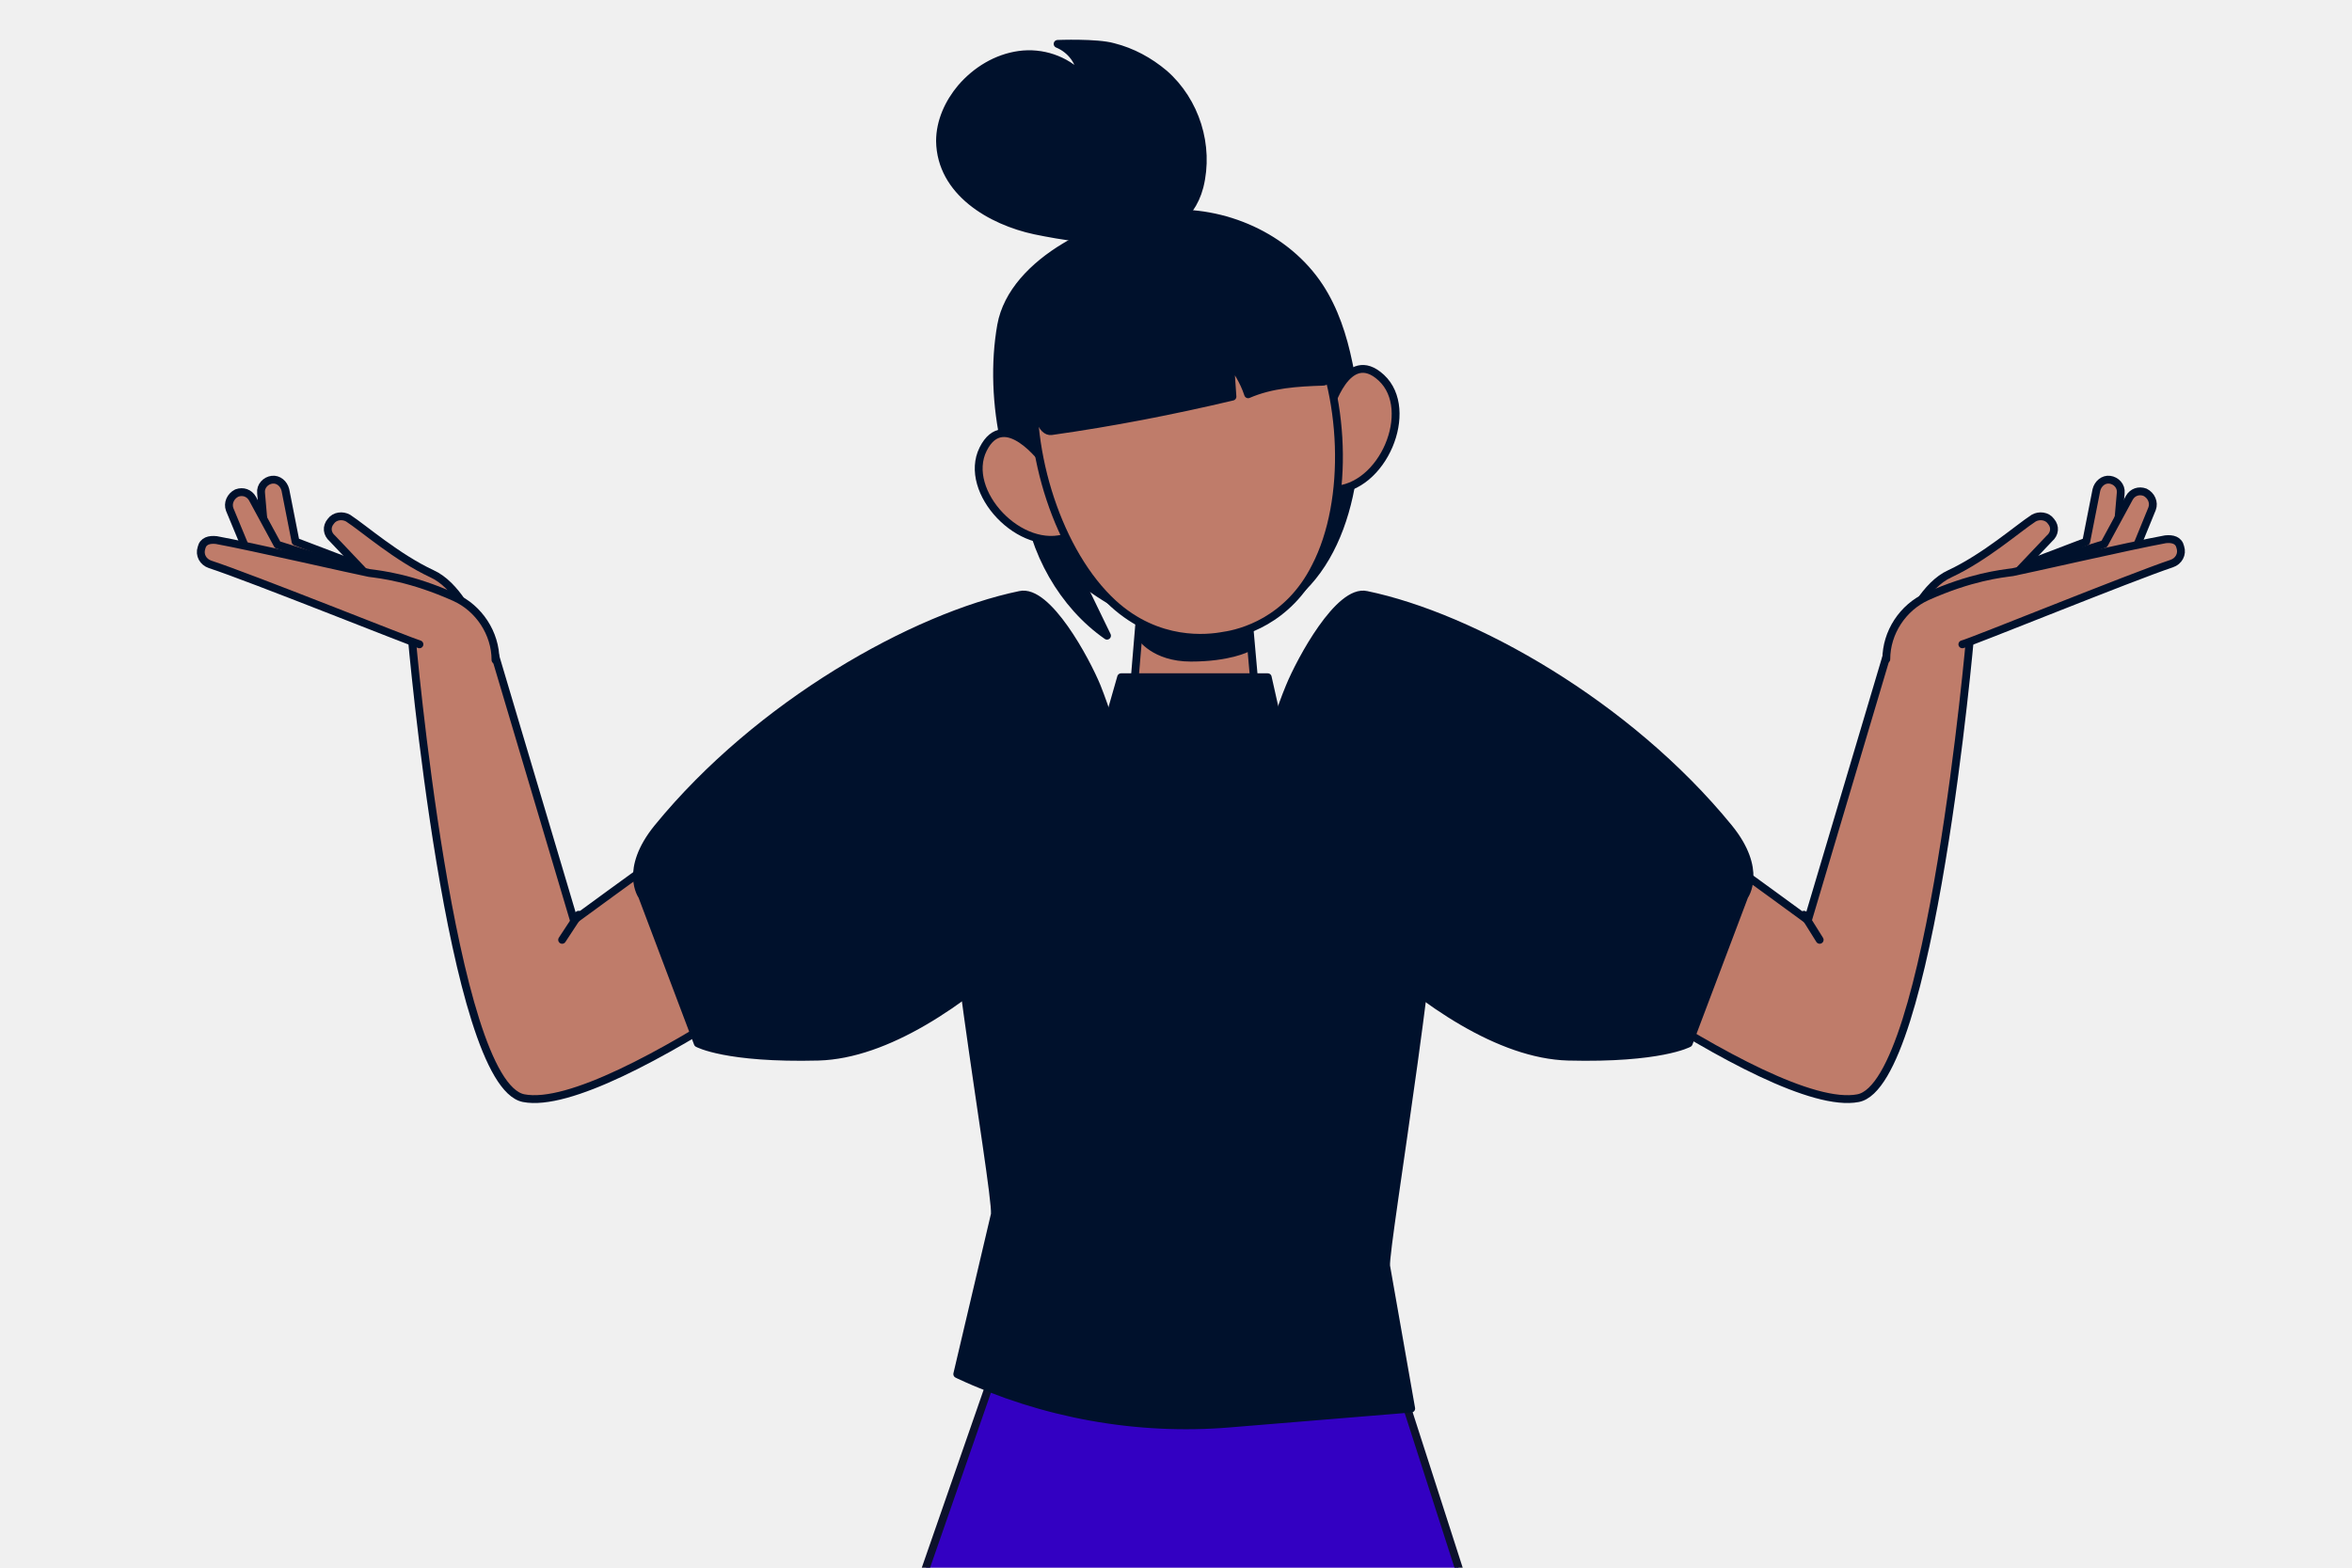
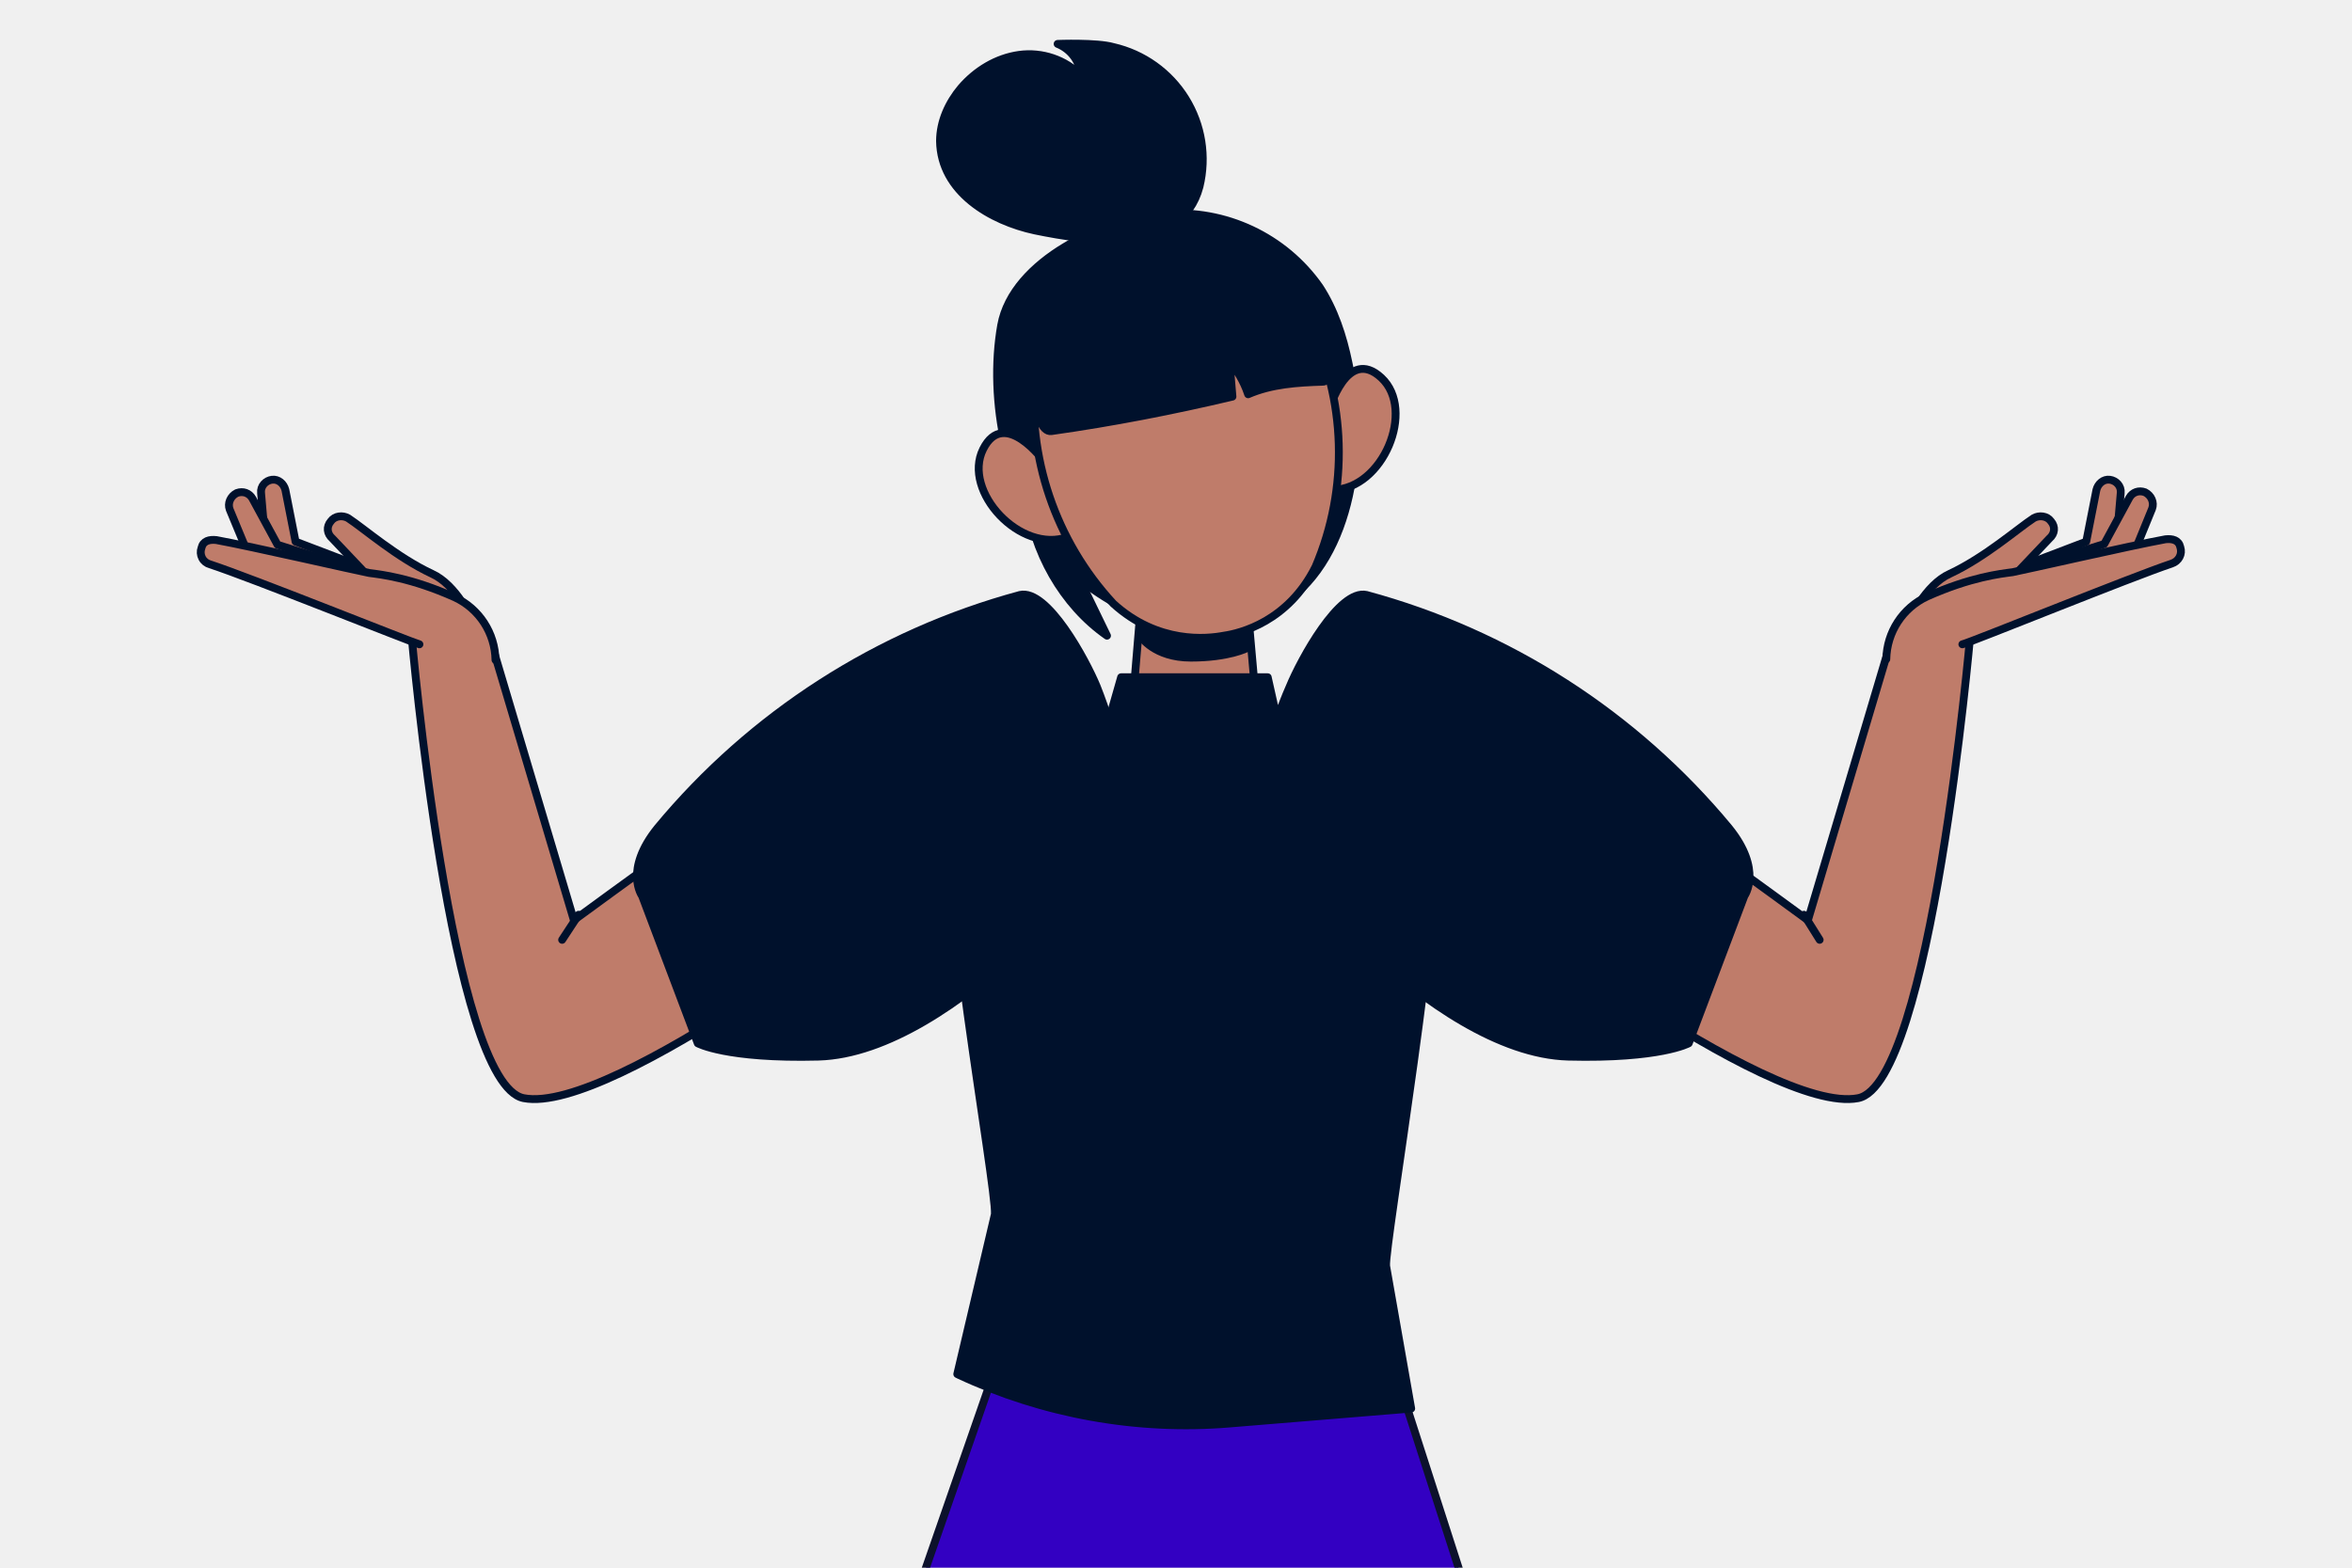
<svg xmlns="http://www.w3.org/2000/svg" width="300" height="200" viewBox="0 0 300 200" fill="none">
-   <g clip-path="url(#clip0_4001_47640)">
-     <path d="M189.3 113.7C188.3 113.4 225.6 142.3 237 140.1C246.3 138.3 251.3 81.1 251.3 81.1H241.4L230.6 117.4C230.6 117.4 200.2 95.1 198.8 95.1C197.4 95.1 190.8 114.2 189.3 113.7Z" fill="#BF7C6A" stroke="#00112C" stroke-miterlimit="10" stroke-linecap="round" stroke-linejoin="round" />
-     <path d="M230.1 116.7L232.1 119.9" stroke="#00112C" stroke-miterlimit="10" stroke-linecap="round" stroke-linejoin="round" />
-     <path d="M259.8 74.6L269.8 71L270.5 62.9C270.6 62 269.9 61.3 269.1 61.2C268.3 61.1 267.6 61.7 267.4 62.5L266.1 69.1L253.5 73.9" fill="#BF7C6A" />
-     <path d="M259.8 74.6L269.8 71L270.5 62.9C270.6 62 269.9 61.3 269.1 61.2C268.3 61.1 267.6 61.7 267.4 62.5L266.1 69.1L253.5 73.9" stroke="#00112C" stroke-miterlimit="10" stroke-linecap="round" stroke-linejoin="round" />
-     <path d="M260.5 75.5L271.6 72L274.5 64.9C274.8 64.1 274.4 63.2 273.6 62.8C272.8 62.5 272 62.8 271.6 63.5L268.4 69.4L258.2 72.6" fill="#BF7C6A" />
-     <path d="M260.5 75.5L271.6 72L274.5 64.9C274.8 64.1 274.4 63.2 273.6 62.8C272.8 62.5 272 62.8 271.6 63.5L268.4 69.4L258.2 72.6" stroke="#00112C" stroke-miterlimit="10" stroke-linecap="round" stroke-linejoin="round" />
-     <path d="M254 76.5L261.4 68.7C262.1 68.1 262.2 67.2 261.6 66.5C261.1 65.8 260.1 65.7 259.4 66.1C257.4 67.4 253.2 71.1 248.7 73.2C245.6 74.6 243.5 79 242.9 80.5" fill="#BF7C6A" />
-     <path d="M254 76.5L261.4 68.7C262.1 68.1 262.2 67.2 261.6 66.5C261.1 65.8 260.1 65.7 259.4 66.1C257.4 67.4 253.2 71.1 248.7 73.2C245.6 74.6 243.5 79 242.9 80.5" stroke="#00112C" stroke-miterlimit="10" stroke-linecap="round" stroke-linejoin="round" />
-     <path d="M250.3 82.2C251.5 81.9 271.9 73.6 277 71.9C277.9 71.6 278.4 70.7 278.1 69.8C277.9 68.9 277.1 68.7 276.2 68.8C271.8 69.6 258.3 72.7 256.7 73C255.2 73.2 251.4 73.6 245.8 76.1C242.7 77.5 240.6 80.7 240.6 84.1" fill="#BF7C6A" />
-     <path d="M250.3 82.2C251.5 81.9 271.9 73.6 277 71.9C277.9 71.6 278.4 70.7 278.1 69.8C277.9 68.9 277.1 68.7 276.2 68.8C271.8 69.6 258.3 72.7 256.7 73C255.2 73.2 251.4 73.6 245.8 76.1C242.7 77.5 240.6 80.7 240.6 84.1" stroke="#00112C" stroke-miterlimit="10" stroke-linecap="round" stroke-linejoin="round" />
-     <path d="M130.9 63.1C131.7 70.4 135.6 77.2 141.2 81.1C140.2 79 139.1 76.8 138.1 74.7C137.6 73.7 137.2 72.7 137.1 71.6C137.1 71.5 137.1 71.4 137 71.3C136.9 71.2 136.9 71.5 137 71.4" fill="#00112C" />
-     <path d="M130.9 63.1C131.7 70.4 135.6 77.2 141.2 81.1C140.2 79 139.1 76.8 138.1 74.7C137.6 73.7 137.2 72.7 137.1 71.6C137.1 71.5 137.1 71.4 137 71.3C136.9 71.2 136.9 71.5 137 71.4" stroke="#00112C" stroke-miterlimit="10" stroke-linecap="round" stroke-linejoin="round" />
-     <path d="M158.9 74.8L145.7 75L144.2 93L152.6 96.6L160.5 92.8L158.9 74.8Z" fill="#BF7C6A" stroke="#00112C" stroke-miterlimit="10" stroke-linecap="round" stroke-linejoin="round" />
-     <path d="M151.9 83.9C147.2 83.9 145.5 81.2 145.5 81.2V76.6H158.9L159.2 82.6C159.1 82.7 156.7 83.9 151.9 83.9Z" fill="#00112C" stroke="#00112C" stroke-miterlimit="10" stroke-linecap="round" stroke-linejoin="round" />
-     <path d="M134.5 70.7C136.9 73.7 140.8 76.4 144.3 78C147.9 79.6 159.6 79.7 163.8 76.9C172.6 71 174.3 56.6 172 46.3C171.3 42.9 170.2 39.5 168.3 36.6C164.1 30.2 156.1 26.7 148.5 27.3C141 27.8 129.2 33.2 127.7 41.5C126 51.1 128.5 63.1 134.5 70.7Z" fill="#00112C" stroke="#00112C" stroke-miterlimit="10" stroke-linecap="round" stroke-linejoin="round" />
-     <path d="M133.2 58.9C133.2 58.9 128.1 51.9 125.4 57.3C122.7 62.7 130.2 70.7 136.2 68.5" fill="#BF7C6A" />
-     <path d="M133.2 58.9C133.2 58.9 128.1 51.9 125.4 57.3C122.7 62.7 130.2 70.7 136.2 68.5" stroke="#00112C" stroke-miterlimit="10" stroke-linecap="round" stroke-linejoin="round" />
-     <path d="M169.5 52.4C169.5 52.4 171.8 44.1 176.2 48.2C180.6 52.3 176.4 62.4 170 62.5" fill="#BF7C6A" />
-     <path d="M169.5 52.4C169.5 52.4 171.8 44.1 176.2 48.2C180.6 52.3 176.4 62.4 170 62.5" stroke="#00112C" stroke-miterlimit="10" stroke-linecap="round" stroke-linejoin="round" />
-     <path d="M166.9 41.2C160.6 29.2 133.5 33 132 47.5C130.9 57.6 135 70.6 142 77C147.7 82.2 154 81.5 156.1 81.1C158.2 80.8 164.3 79.3 167.8 72.3C172.2 63.8 171.6 50.1 166.9 41.2Z" fill="#BF7C6A" stroke="#00112C" stroke-miterlimit="10" stroke-linecap="round" stroke-linejoin="round" />
-     <path d="M134.1 55C141.9 53.9 149.6 52.4 157.2 50.6C157.1 49 157 47.4 156.8 45.8C157.8 47.4 158.6 48.5 159.2 50.3C162.2 49 165.5 48.8 168.7 48.7C171.8 48.6 164.5 34.4 162.6 33.1C160.5 31.7 157.9 31.3 155.5 31C149.8 30.4 143.8 30.6 138.8 33.3C134.8 35.5 131.5 39.7 131.2 44.3C131.2 45.8 131.7 55.3 134.1 55Z" fill="#00112C" stroke="#00112C" stroke-miterlimit="10" stroke-linecap="round" stroke-linejoin="round" />
-     <path d="M114.5 113.7C115.5 113.4 78.2 142.3 66.8 140.1C57.5 138.3 52.5 81.1 52.5 81.1H62.4L73.2 117.4C73.2 117.4 103.6 95.1 105 95.1C106.5 95 113.1 114.2 114.5 113.7Z" fill="#BF7C6A" stroke="#00112C" stroke-miterlimit="10" stroke-linecap="round" stroke-linejoin="round" />
-     <path d="M73.8 116.7L71.7 119.9" stroke="#00112C" stroke-miterlimit="10" stroke-linecap="round" stroke-linejoin="round" />
-     <path d="M44 74.6L34 71L33.3 62.9C33.2 62 33.9 61.3 34.7 61.2C35.5 61.1 36.2 61.7 36.4 62.5L37.7 69.1L50.3 73.9" fill="#BF7C6A" />
-     <path d="M44 74.6L34 71L33.3 62.9C33.2 62 33.9 61.3 34.7 61.2C35.5 61.1 36.2 61.7 36.4 62.5L37.7 69.1L50.3 73.9" stroke="#00112C" stroke-miterlimit="10" stroke-linecap="round" stroke-linejoin="round" />
-     <path d="M43.3 75.5L32.2 72L29.3 65C29 64.2 29.4 63.3 30.2 62.9C31 62.6 31.8 62.9 32.2 63.6L35.4 69.5L45.6 72.7" fill="#BF7C6A" />
-     <path d="M43.3 75.5L32.2 72L29.3 65C29 64.2 29.4 63.3 30.2 62.9C31 62.6 31.8 62.9 32.2 63.6L35.4 69.5L45.6 72.7" stroke="#00112C" stroke-miterlimit="10" stroke-linecap="round" stroke-linejoin="round" />
-     <path d="M49.8 76.5L42.4 68.7C41.7 68.1 41.6 67.2 42.2 66.5C42.7 65.8 43.7 65.7 44.4 66.1C46.4 67.4 50.6 71.1 55.1 73.2C58.2 74.6 60.3 79 60.9 80.5" fill="#BF7C6A" />
-     <path d="M49.8 76.5L42.4 68.7C41.7 68.1 41.6 67.2 42.2 66.5C42.7 65.8 43.7 65.7 44.4 66.1C46.4 67.4 50.6 71.1 55.1 73.2C58.2 74.6 60.3 79 60.9 80.5" stroke="#00112C" stroke-miterlimit="10" stroke-linecap="round" stroke-linejoin="round" />
-     <path d="M53.5 82.2C52.4 81.9 32 73.7 26.8 72C25.9 71.7 25.4 70.8 25.7 69.9C25.9 69 26.7 68.8 27.6 68.9C32 69.7 45.5 72.8 47.1 73.1C48.6 73.3 52.4 73.7 58 76.2C61.1 77.6 63.2 80.8 63.2 84.2" fill="#BF7C6A" />
-     <path d="M53.5 82.2C52.4 81.9 32 73.7 26.8 72C25.9 71.7 25.4 70.8 25.7 69.9C25.9 69 26.7 68.8 27.6 68.9C32 69.7 45.5 72.8 47.1 73.1C48.6 73.3 52.4 73.7 58 76.2C61.1 77.6 63.2 80.8 63.2 84.2" stroke="#00112C" stroke-miterlimit="10" stroke-linecap="round" stroke-linejoin="round" />
-     <path d="M139.9 87.6C138.5 84.2 133.6 75.1 130.1 75.9C116.6 78.7 96.8 89.8 83.9 105.6C79.5 111 81.9 114.3 81.9 114.3L89 133.1C89 133.1 92.6 135.1 104.4 134.8C121.8 134.3 143.2 108 143.9 104.2C144.3 101.6 142.2 93.4 139.9 87.6Z" fill="#00112C" stroke="#00112C" stroke-miterlimit="10" stroke-linecap="round" stroke-linejoin="round" />
-     <path d="M196.6 232.8L177.9 174.7H126.9L106.7 232.8" fill="#3300C2" />
-     <path d="M196.6 232.8L177.9 174.7H126.9L106.7 232.8" stroke="#0C112C" stroke-miterlimit="10" />
-     <path d="M159.1 91.8L142.3 91.9C142.3 91.9 121.9 92.9 121 98.7C119.4 109.3 127.1 151.3 126.9 154.9L122.1 175.3L122.3 175.4C133 180.4 145 182.6 156.9 181.6L180 179.7L176.8 161.5C176.6 158.8 184.1 115.5 183.7 100.2C183.6 93.1 159.1 91.8 159.1 91.8Z" fill="#00112C" stroke="#00112C" stroke-miterlimit="10" stroke-linecap="round" stroke-linejoin="round" />
-     <path d="M141.4 92L143 86.4H161.7L162.8 91.3C162.7 91.4 153.9 102.3 141.4 92Z" fill="#00112C" stroke="#00112C" stroke-miterlimit="10" stroke-linecap="round" stroke-linejoin="round" />
-     <path d="M164.5 87.6C165.9 84.2 170.8 75.1 174.3 75.9C187.8 78.7 207.6 89.8 220.5 105.6C224.9 111 222.5 114.3 222.5 114.3L215.4 133.1C215.4 133.1 211.8 135.1 200 134.8C182.6 134.3 161.2 108 160.5 104.2C160.1 101.6 162.1 93.4 164.5 87.6Z" fill="#00112C" stroke="#00112C" stroke-miterlimit="10" stroke-linecap="round" stroke-linejoin="round" />
-     <path d="M119.9 18C119.9 15.5 121 13.1 122.6 11.2C124.5 9 127.1 7.4 130 7C132.9 6.6 135.9 7.6 137.9 9.7C137.8 7.9 136.6 6.3 134.9 5.6C134.9 5.6 139.9 5.4 142 6C144.4 6.6 146.6 7.8 148.5 9.4C152.5 12.9 154.3 18.6 153 23.8C150.7 32.6 138.8 30.8 132 29.4C126.4 28.2 120 24.5 119.9 18Z" fill="#00112C" stroke="#00112C" stroke-miterlimit="10" stroke-linecap="round" stroke-linejoin="round" />
+   <g clip-path="url(#a)">
+     <path fill="#BF7C6A" stroke="#00112C" stroke-linecap="round" stroke-linejoin="round" stroke-miterlimit="10" d="M189.3 113.7c-1-.3 36.3 28.6 47.7 26.4 9.3-1.8 14.3-59 14.3-59h-9.9l-10.8 36.3s-30.4-22.3-31.8-22.3c-1.4 0-8 19.1-9.5 18.6Z" />
+     <path stroke="#00112C" stroke-linecap="round" stroke-linejoin="round" stroke-miterlimit="10" d="m230.1 116.7 2 3.2" />
+     <path fill="#BF7C6A" d="m259.8 74.6 10-3.6.7-8.1c.1-.9-.6-1.6-1.4-1.7-.8-.1-1.5.5-1.7 1.3l-1.3 6.6-12.6 4.8" />
+     <path stroke="#00112C" stroke-linecap="round" stroke-linejoin="round" stroke-miterlimit="10" d="m259.8 74.6 10-3.6.7-8.1c.1-.9-.6-1.6-1.4-1.7-.8-.1-1.5.5-1.7 1.3l-1.3 6.6-12.6 4.8" />
+     <path fill="#BF7C6A" d="m260.5 75.5 11.1-3.5 2.9-7.1c.3-.8-.1-1.7-.9-2.1-.8-.3-1.6 0-2 .7l-3.2 5.9-10.2 3.2" />
+     <path stroke="#00112C" stroke-linecap="round" stroke-linejoin="round" stroke-miterlimit="10" d="m260.5 75.5 11.1-3.5 2.9-7.1c.3-.8-.1-1.7-.9-2.1-.8-.3-1.6 0-2 .7l-3.2 5.9-10.2 3.2" />
+     <path fill="#BF7C6A" d="m254 76.5 7.4-7.8c.7-.6.8-1.5.2-2.2-.5-.7-1.5-.8-2.2-.4-2 1.3-6.2 5-10.7 7.1-3.1 1.4-5.2 5.8-5.8 7.3" />
+     <path stroke="#00112C" stroke-linecap="round" stroke-linejoin="round" stroke-miterlimit="10" d="m254 76.5 7.4-7.8c.7-.6.8-1.5.2-2.2-.5-.7-1.5-.8-2.2-.4-2 1.3-6.2 5-10.7 7.1-3.1 1.4-5.2 5.8-5.8 7.3" />
+     <path fill="#BF7C6A" d="M250.3 82.2c1.2-.3 21.6-8.6 26.7-10.3.9-.3 1.4-1.2 1.1-2.1-.2-.9-1-1.1-1.9-1-4.4.8-17.9 3.9-19.5 4.2-1.5.2-5.3.6-10.9 3.1a9 9 0 0 0-5.2 8" />
+     <path stroke="#00112C" stroke-linecap="round" stroke-linejoin="round" stroke-miterlimit="10" d="M250.3 82.2c1.2-.3 21.6-8.6 26.7-10.3.9-.3 1.4-1.2 1.1-2.1-.2-.9-1-1.1-1.9-1-4.4.8-17.9 3.9-19.5 4.2-1.5.2-5.3.6-10.9 3.1a9 9 0 0 0-5.2 8" />
+     <path fill="#00112C" d="M130.9 63.1c.8 7.3 4.7 14.1 10.3 18l-3.1-6.4c-.5-1-.9-2-1-3.1l-.1-.3c-.1-.1-.1.2 0 .1" />
+     <path stroke="#00112C" stroke-linecap="round" stroke-linejoin="round" stroke-miterlimit="10" d="M130.9 63.1c.8 7.3 4.7 14.1 10.3 18l-3.1-6.4c-.5-1-.9-2-1-3.1l-.1-.3c-.1-.1-.1.2 0 .1" />
+     <path fill="#BF7C6A" stroke="#00112C" stroke-linecap="round" stroke-linejoin="round" stroke-miterlimit="10" d="m158.9 74.8-13.2.2-1.5 18 8.4 3.6 7.9-3.8-1.6-18Z" />
+     <path fill="#00112C" stroke="#00112C" stroke-linecap="round" stroke-linejoin="round" stroke-miterlimit="10" d="M151.9 83.9c-4.7 0-6.4-2.7-6.4-2.7v-4.6h13.4l.3 6c-.1.1-2.5 1.3-7.3 1.3Z" />
+     <path fill="#00112C" stroke="#00112C" stroke-linecap="round" stroke-linejoin="round" stroke-miterlimit="10" d="M134.5 70.7c2.4 3 6.3 5.7 9.8 7.3 3.6 1.6 15.3 1.7 19.5-1.1 8.8-5.9 10.5-20.3 8.2-30.6-.7-3.4-1.8-6.8-3.7-9.7a22 22 0 0 0-19.8-9.3c-7.5.5-19.3 5.9-20.8 14.2-1.7 9.6.8 21.6 6.8 29.2Z" />
+     <path fill="#BF7C6A" d="M133.2 58.9s-5.1-7-7.8-1.6 4.8 13.4 10.8 11.2" />
+     <path stroke="#00112C" stroke-linecap="round" stroke-linejoin="round" stroke-miterlimit="10" d="M133.2 58.9s-5.1-7-7.8-1.6 4.8 13.4 10.8 11.2" />
+     <path fill="#BF7C6A" d="M169.5 52.4s2.3-8.3 6.7-4.2c4.4 4.1.2 14.2-6.2 14.3" />
+     <path stroke="#00112C" stroke-linecap="round" stroke-linejoin="round" stroke-miterlimit="10" d="M169.5 52.4s2.3-8.3 6.7-4.2c4.4 4.1.2 14.2-6.2 14.3" />
+     <path fill="#BF7C6A" stroke="#00112C" stroke-linecap="round" stroke-linejoin="round" stroke-miterlimit="10" d="M166.9 41.2c-6.3-12-33.4-8.2-34.9 6.3A38.2 38.2 0 0 0 142 77c5.7 5.2 12 4.5 14.1 4.1 2.1-.3 8.2-1.8 11.7-8.8a37.2 37.2 0 0 0-.9-31.1Z" />
+     <path fill="#00112C" stroke="#00112C" stroke-linecap="round" stroke-linejoin="round" stroke-miterlimit="10" d="M134.1 55c7.8-1.1 15.5-2.6 23.1-4.4l-.4-4.8c1 1.6 1.8 2.7 2.4 4.5 3-1.3 6.3-1.5 9.5-1.6 3.1-.1-4.2-14.3-6.1-15.6a16.2 16.2 0 0 0-7.1-2.1c-5.7-.6-11.7-.4-16.7 2.3-4 2.2-7.3 6.4-7.6 11 0 1.5.5 11 2.9 10.7Z" />
+     <path fill="#BF7C6A" stroke="#00112C" stroke-linecap="round" stroke-linejoin="round" stroke-miterlimit="10" d="M114.5 113.7c1-.3-36.3 28.6-47.7 26.4-9.3-1.8-14.3-59-14.3-59h9.9l10.8 36.3s30.4-22.3 31.8-22.3c1.5-.1 8.1 19.1 9.5 18.6Z" />
+     <path stroke="#00112C" stroke-linecap="round" stroke-linejoin="round" stroke-miterlimit="10" d="m73.8 116.7-2.1 3.2" />
+     <path fill="#BF7C6A" d="M44 74.6 34 71l-.7-8.1c-.1-.9.6-1.6 1.4-1.7.8-.1 1.5.5 1.7 1.3l1.3 6.6 12.6 4.8" />
+     <path stroke="#00112C" stroke-linecap="round" stroke-linejoin="round" stroke-miterlimit="10" d="M44 74.6 34 71l-.7-8.1c-.1-.9.6-1.6 1.4-1.7.8-.1 1.5.5 1.7 1.3l1.3 6.6 12.6 4.8" />
+     <path fill="#BF7C6A" d="M43.3 75.5 32.2 72l-2.9-7c-.3-.8.1-1.7.9-2.1.8-.3 1.6 0 2 .7l3.2 5.9 10.2 3.2" />
+     <path stroke="#00112C" stroke-linecap="round" stroke-linejoin="round" stroke-miterlimit="10" d="M43.3 75.5 32.2 72l-2.9-7c-.3-.8.1-1.7.9-2.1.8-.3 1.6 0 2 .7l3.2 5.9 10.2 3.2" />
+     <path fill="#BF7C6A" d="m49.8 76.5-7.4-7.8c-.7-.6-.8-1.5-.2-2.2.5-.7 1.5-.8 2.2-.4 2 1.3 6.2 5 10.7 7.1 3.1 1.4 5.2 5.8 5.8 7.3" />
+     <path stroke="#00112C" stroke-linecap="round" stroke-linejoin="round" stroke-miterlimit="10" d="m49.8 76.5-7.4-7.8c-.7-.6-.8-1.5-.2-2.2.5-.7 1.5-.8 2.2-.4 2 1.3 6.2 5 10.7 7.1 3.1 1.4 5.2 5.8 5.8 7.3" />
+     <path fill="#BF7C6A" d="M53.5 82.2C52.4 81.9 32 73.7 26.8 72a1.6 1.6 0 0 1-1.1-2.1c.2-.9 1-1.1 1.9-1 4.4.8 17.9 3.9 19.5 4.2 1.5.2 5.3.6 10.9 3.1a9 9 0 0 1 5.2 8" />
+     <path stroke="#00112C" stroke-linecap="round" stroke-linejoin="round" stroke-miterlimit="10" d="M53.5 82.2C52.4 81.9 32 73.7 26.8 72a1.6 1.6 0 0 1-1.1-2.1c.2-.9 1-1.1 1.9-1 4.4.8 17.9 3.9 19.5 4.2 1.5.2 5.3.6 10.9 3.1a9 9 0 0 1 5.2 8" />
+     <path fill="#00112C" stroke="#00112C" stroke-linecap="round" stroke-linejoin="round" stroke-miterlimit="10" d="M139.9 87.6c-1.4-3.4-6.3-12.5-9.8-11.7a90.7 90.7 0 0 0-46.2 29.7c-4.4 5.4-2 8.7-2 8.7l7.1 18.8s3.6 2 15.4 1.7c17.4-.5 38.8-26.8 39.5-30.6.4-2.6-1.7-10.8-4-16.6Z" />
+     <path fill="#3300C2" d="m196.6 232.8-18.7-58.1h-51l-20.2 58.1" />
+     <path stroke="#0C112C" stroke-miterlimit="10" d="m196.6 232.8-18.7-58.1h-51l-20.2 58.1" />
+     <path fill="#00112C" stroke="#00112C" stroke-linecap="round" stroke-linejoin="round" stroke-miterlimit="10" d="m159.1 91.8-16.8.1s-20.4 1-21.3 6.8c-1.6 10.6 6.1 52.6 5.9 56.2l-4.8 20.4.2.1c10.7 5 22.7 7.2 34.6 6.2l23.1-1.9-3.2-18.2c-.2-2.7 7.3-46 6.9-61.3-.1-7.1-24.6-8.4-24.6-8.4Z" />
+     <path fill="#00112C" stroke="#00112C" stroke-linecap="round" stroke-linejoin="round" stroke-miterlimit="10" d="m141.4 92 1.6-5.6h18.7l1.1 4.9c-.1.1-8.9 11-21.4.7Zm23.1-4.4c1.4-3.4 6.3-12.5 9.8-11.7a90.7 90.7 0 0 1 46.2 29.7c4.4 5.4 2 8.7 2 8.7l-7.1 18.8s-3.6 2-15.4 1.7c-17.4-.5-38.8-26.8-39.5-30.6a48.3 48.3 0 0 1 4-16.6ZM119.9 18c0-2.5 1.1-4.9 2.7-6.8 1.9-2.2 4.5-3.8 7.4-4.2 2.9-.4 5.9.6 7.9 2.7a4.8 4.8 0 0 0-3-4.1s5-.2 7.1.4a14.7 14.7 0 0 1 11 17.8c-2.3 8.8-14.2 7-21 5.6-5.6-1.2-12-4.9-12.1-11.4Z" />
  </g>
  <defs>
-     <clipPath id="clip0_4001_47640">
-       <rect width="300" height="200" fill="white" />
+     <clipPath id="a">
+       <path fill="#fff" d="M0 0h300v200H0z" />
    </clipPath>
  </defs>
</svg>
